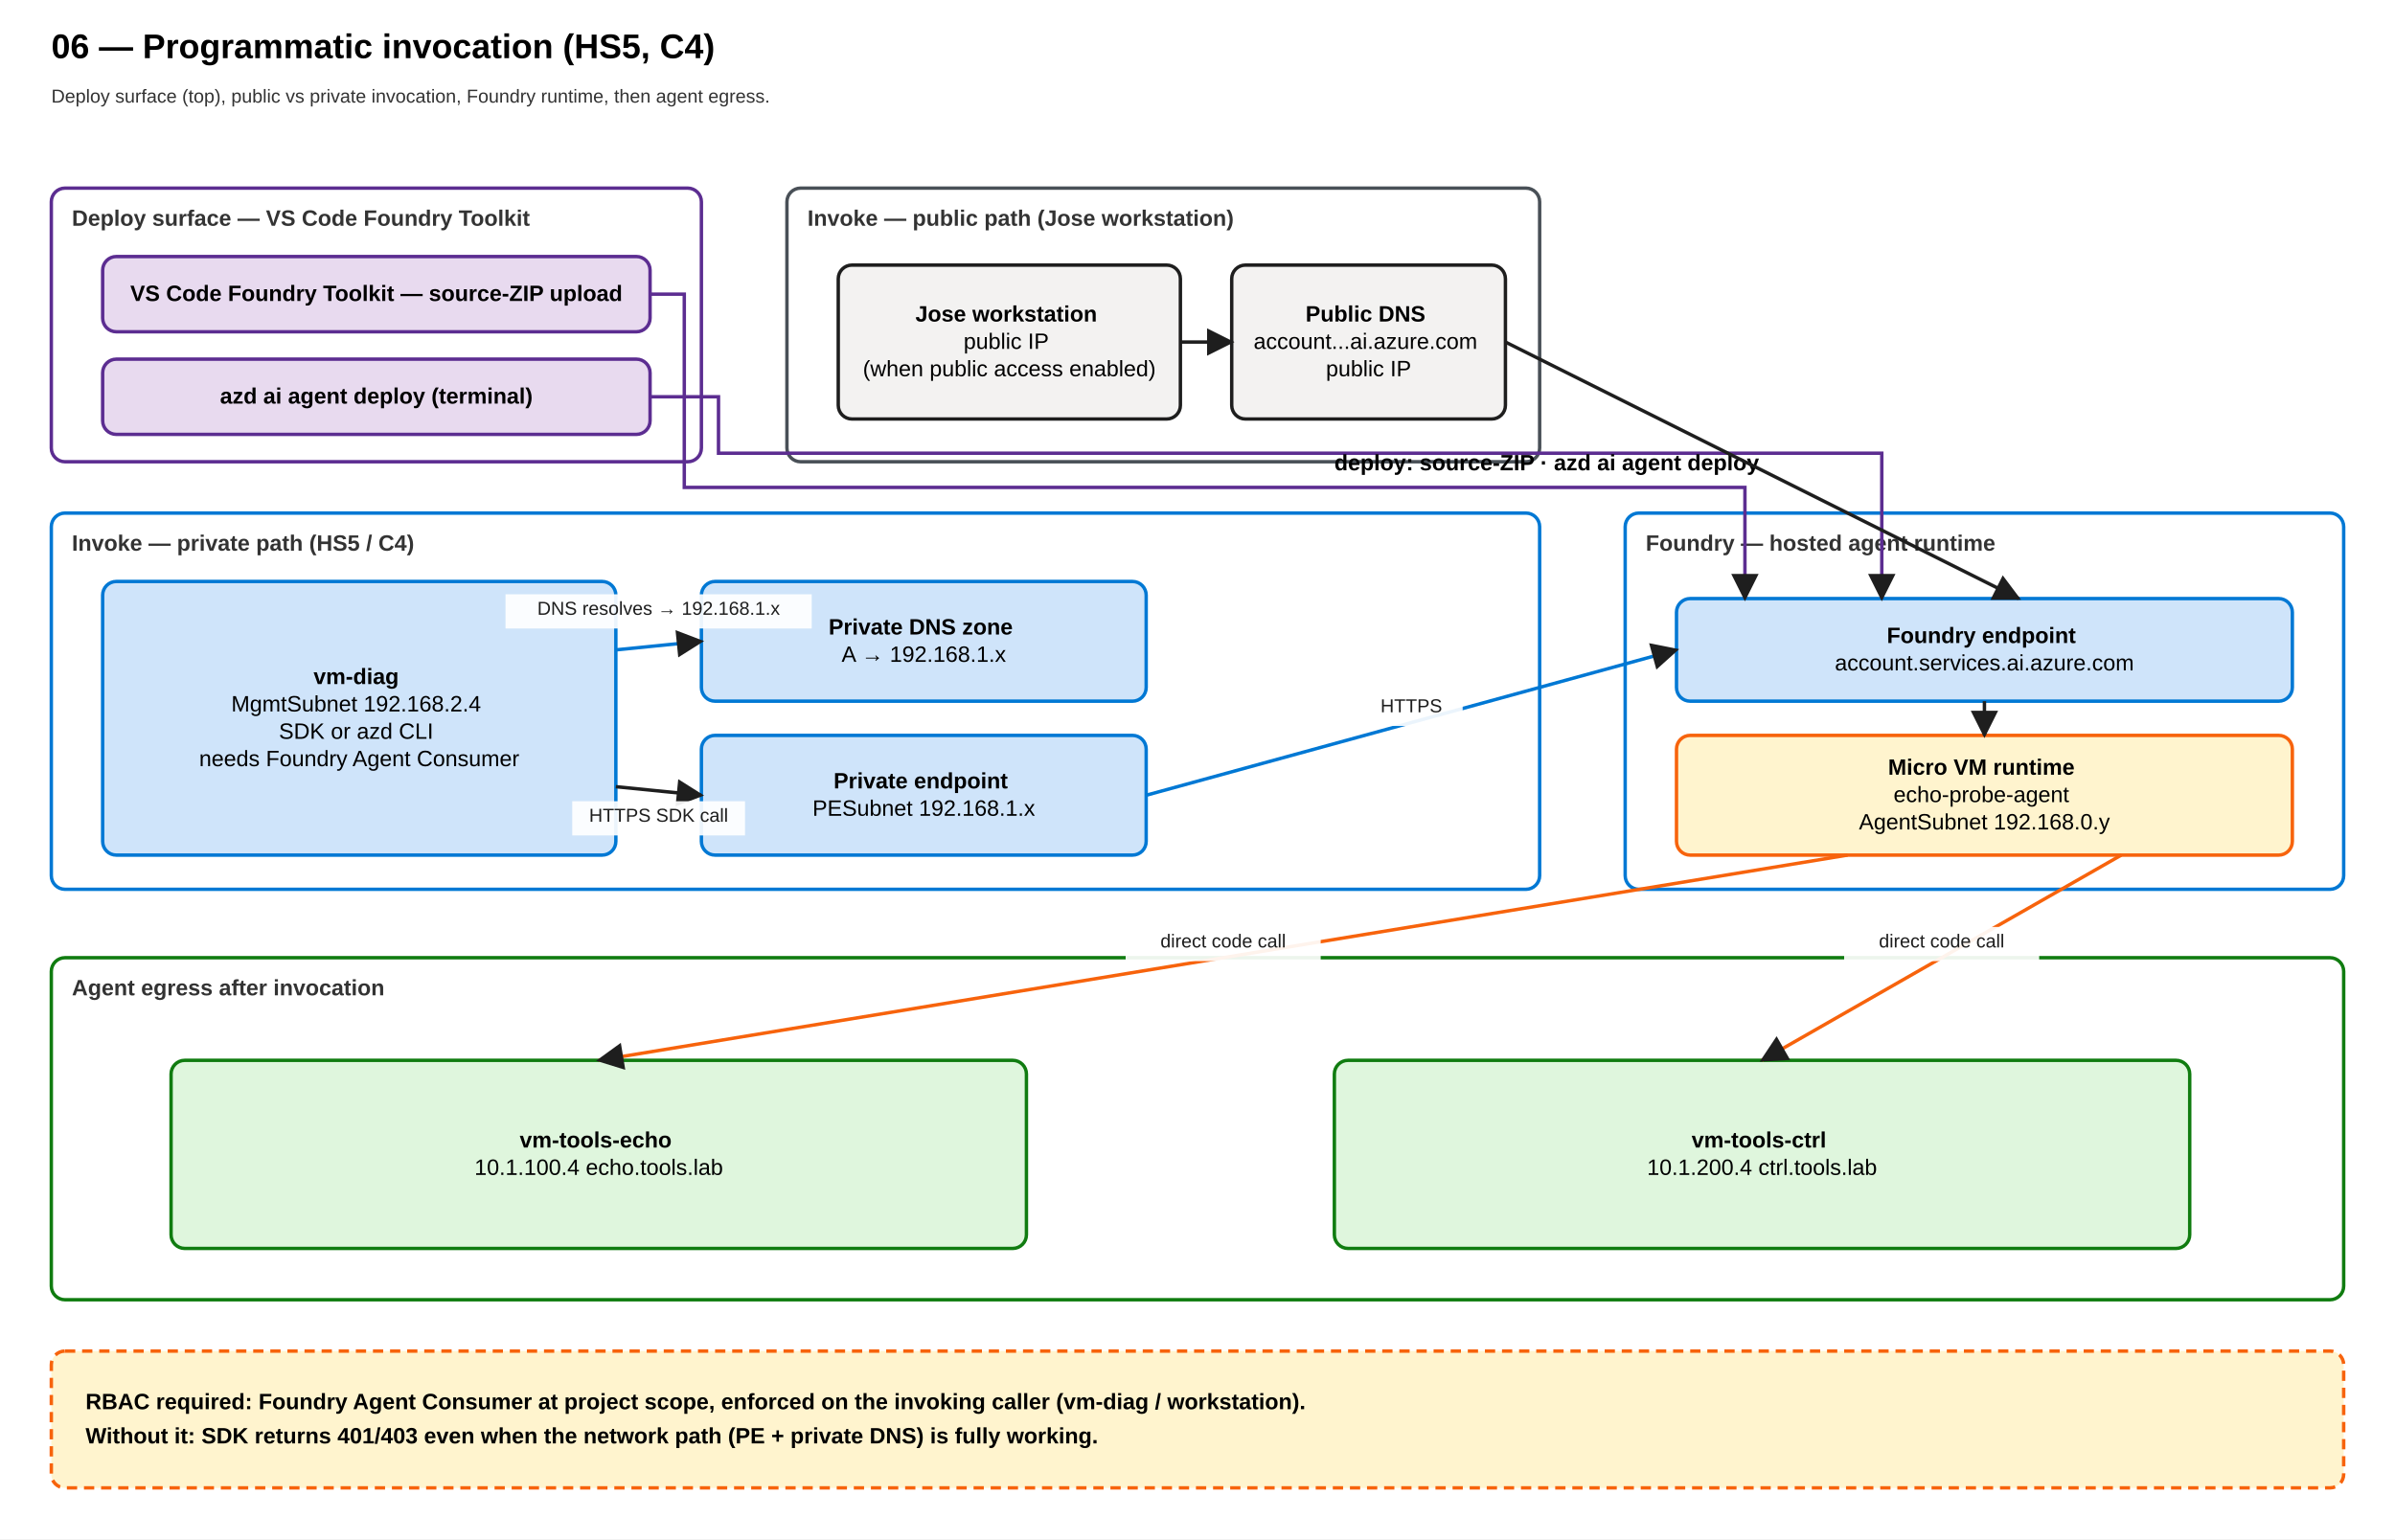
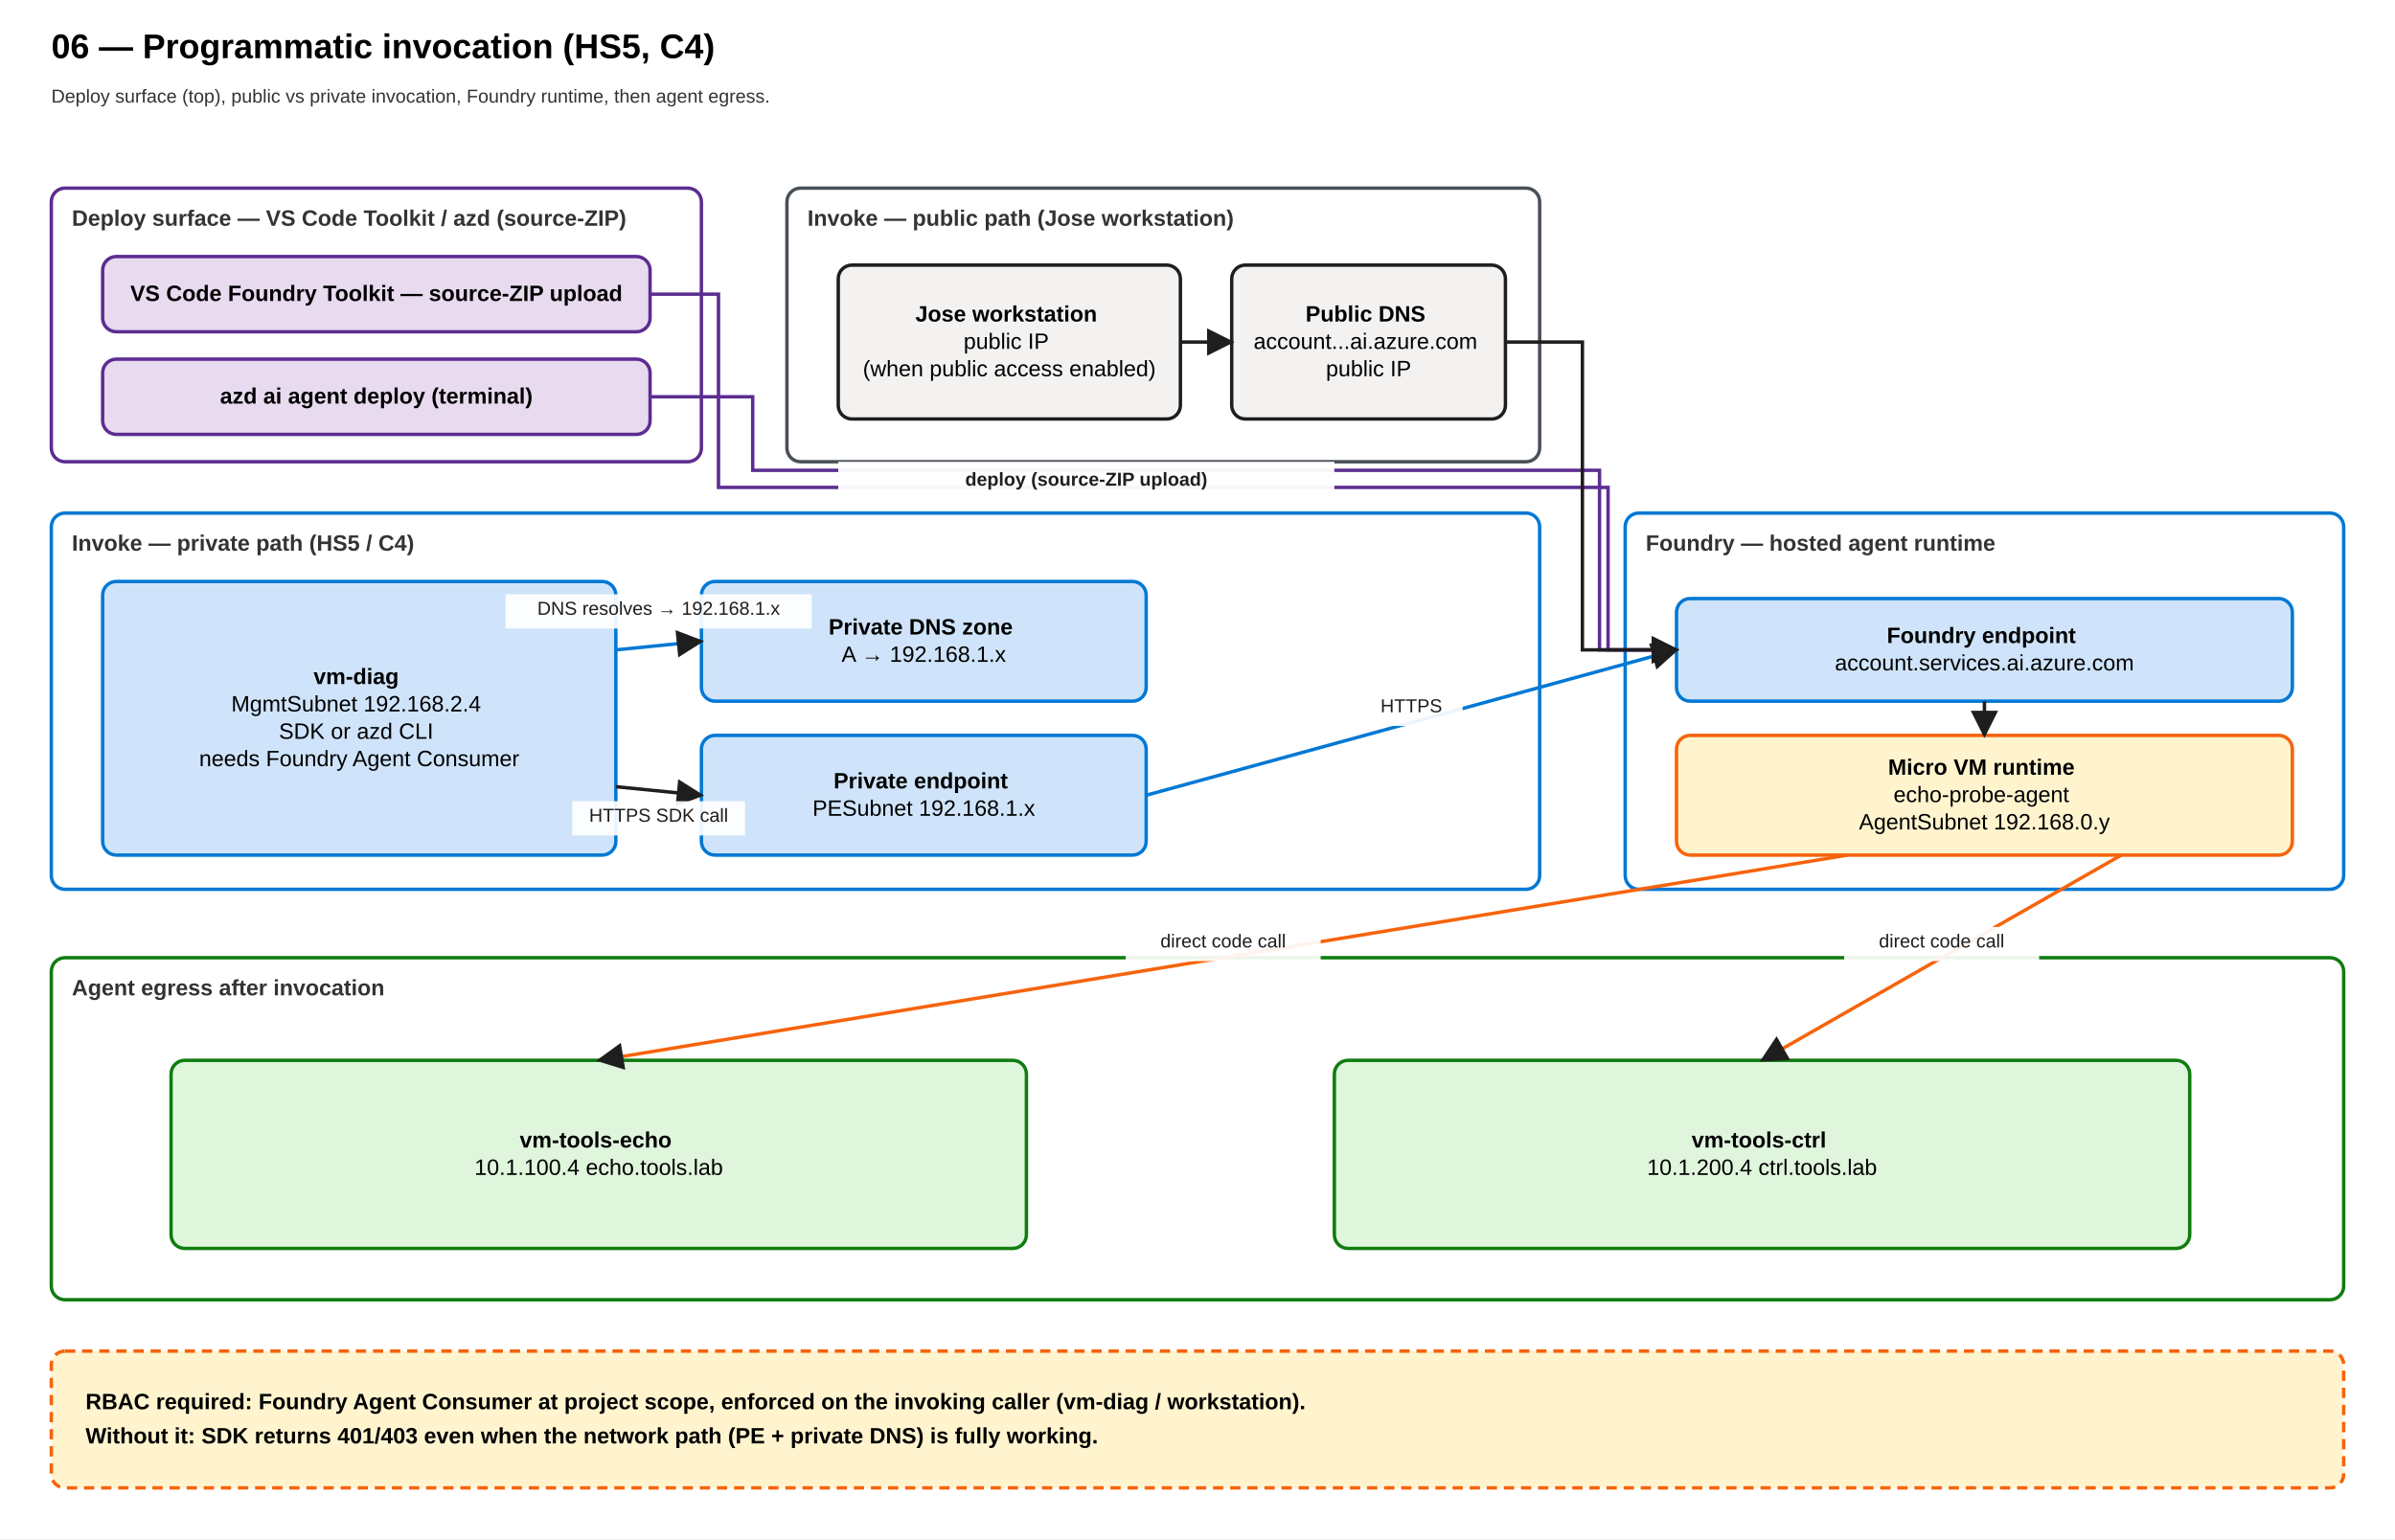
<svg xmlns="http://www.w3.org/2000/svg" viewBox="0 0 1400 900" width="1400" height="900" role="img" aria-label="06 — Programmatic invocation (HS5, C4)">
  <rect x="0" y="0" width="1400" height="900" fill="#FFFFFF" />
  <defs>
    <marker id="arrow" viewBox="0 0 10 10" refX="9" refY="5" markerWidth="8" markerHeight="8" orient="auto-start-reverse">
      <path d="M0,0 L10,5 L0,10 z" fill="#1e1e1e" />
    </marker>
    <marker id="arrowRed" viewBox="0 0 10 10" refX="9" refY="5" markerWidth="8" markerHeight="8" orient="auto-start-reverse">
      <path d="M0,0 L10,5 L0,10 z" fill="#D13438" />
    </marker>
    <marker id="arrowBlue" viewBox="0 0 10 10" refX="9" refY="5" markerWidth="8" markerHeight="8" orient="auto-start-reverse">
      <path d="M0,0 L10,5 L0,10 z" fill="#0078D4" />
    </marker>
    <marker id="arrowGreen" viewBox="0 0 10 10" refX="9" refY="5" markerWidth="8" markerHeight="8" orient="auto-start-reverse">
      <path d="M0,0 L10,5 L0,10 z" fill="#107C10" />
    </marker>
  </defs>
  <style>
    .t { font-family: 'Segoe UI', 'Helvetica Neue', Arial, sans-serif; fill: #000; }
    .title { font-size: 20px; font-weight: 700; }
    .subtitle { font-size: 13px; font-weight: 600; fill: #333; }
    .lab { font-size: 13px; }
    .lab-b { font-size: 13px; font-weight: 700; }
    .small { font-size: 11px; fill: #333; }
    .edge { font-size: 11px; fill: #1e1e1e; }
    .mono { font-family: 'Cascadia Code', 'Consolas', monospace; font-size: 11px; }
  </style>
  <text x="30" y="34" class="t title" text-anchor="start">
    <tspan x="30" dy="0">06 — Programmatic invocation (HS5, C4)</tspan>
  </text>
  <text x="30" y="60" class="t small" text-anchor="start">
    <tspan x="30" dy="0">Deploy surface (top), public vs private invocation, Foundry runtime, then agent egress.</tspan>
  </text>
  <rect x="30" y="110" width="380" height="160" rx="8" ry="8" fill="transparent" stroke="#5C2D91" stroke-width="2" />
-   <text x="42" y="132" class="t subtitle" text-anchor="start">Deploy surface — VS Code Foundry Toolkit</text>
+   <text x="42" y="132" class="t subtitle" text-anchor="start">Deploy surface — VS Code Toolkit / azd (source-ZIP)</text>
  <rect x="60" y="150" width="320" height="44" rx="8" ry="8" fill="#E8DAEF" stroke="#5C2D91" stroke-width="2" />
  <text x="220" y="176" class="t lab" text-anchor="middle">
    <tspan x="220" dy="0" font-weight="700">VS Code Foundry Toolkit — source-ZIP upload</tspan>
  </text>
  <rect x="60" y="210" width="320" height="44" rx="8" ry="8" fill="#E8DAEF" stroke="#5C2D91" stroke-width="2" />
  <text x="220" y="236" class="t lab" text-anchor="middle">
    <tspan x="220" dy="0" font-weight="700">azd ai agent deploy (terminal)</tspan>
  </text>
  <rect x="460" y="110" width="440" height="160" rx="8" ry="8" fill="transparent" stroke="#495057" stroke-width="2" />
  <text x="472" y="132" class="t subtitle" text-anchor="start">Invoke — public path (Jose workstation)</text>
  <rect x="490" y="155" width="200" height="90" rx="8" ry="8" fill="#F3F2F1" stroke="#1e1e1e" stroke-width="2" />
  <text x="590" y="188" class="t lab" text-anchor="middle">
    <tspan x="590" dy="0" font-weight="700">Jose workstation</tspan>
    <tspan x="590" dy="16">public IP</tspan>
    <tspan x="590" dy="16">(when public access enabled)</tspan>
  </text>
  <rect x="720" y="155" width="160" height="90" rx="8" ry="8" fill="#F3F2F1" stroke="#1e1e1e" stroke-width="2" />
  <text x="800" y="188" class="t lab" text-anchor="middle">
    <tspan x="800" dy="0" font-weight="700">Public DNS</tspan>
    <tspan x="800" dy="16">account...ai.azure.com</tspan>
    <tspan x="800" dy="16">public IP</tspan>
  </text>
  <path d="M 690 200 L 720 200" fill="none" stroke="#1e1e1e" stroke-width="2" marker-end="url(#arrow)" />
  <rect x="30" y="300" width="870" height="220" rx="8" ry="8" fill="transparent" stroke="#0078D4" stroke-width="2" />
  <text x="42" y="322" class="t subtitle" text-anchor="start">Invoke — private path (HS5 / C4)</text>
  <rect x="60" y="340" width="300" height="160" rx="8" ry="8" fill="#CFE4FA" stroke="#0078D4" stroke-width="2" />
  <text x="210" y="400" class="t lab" text-anchor="middle">
    <tspan x="210" dy="0" font-weight="700">vm-diag</tspan>
    <tspan x="210" dy="16">MgmtSubnet 192.168.2.4</tspan>
    <tspan x="210" dy="16">SDK or azd CLI</tspan>
    <tspan x="210" dy="16">needs Foundry Agent Consumer</tspan>
  </text>
  <rect x="410" y="340" width="260" height="70" rx="8" ry="8" fill="#CFE4FA" stroke="#0078D4" stroke-width="2" />
  <text x="540" y="371" class="t lab" text-anchor="middle">
    <tspan x="540" dy="0" font-weight="700">Private DNS zone</tspan>
    <tspan x="540" dy="16">A → 192.168.1.x</tspan>
  </text>
  <rect x="410" y="430" width="260" height="70" rx="8" ry="8" fill="#CFE4FA" stroke="#0078D4" stroke-width="2" />
  <text x="540" y="461" class="t lab" text-anchor="middle">
    <tspan x="540" dy="0" font-weight="700">Private endpoint</tspan>
    <tspan x="540" dy="16">PESubnet 192.168.1.x</tspan>
  </text>
  <path d="M 360 380 L 410 375" fill="none" stroke="#0078D4" stroke-width="2" marker-end="url(#arrow)" />
  <rect x="295.5" y="347.5" width="179" height="20" fill="#FFFFFF" opacity="0.92" />
  <text x="385" y="359.5" class="t edge" text-anchor="middle">
    <tspan x="385" dy="0">DNS resolves → 192.168.1.x</tspan>
  </text>
  <path d="M 360 460 L 410 465" fill="none" stroke="#1e1e1e" stroke-width="2" marker-end="url(#arrow)" />
  <rect x="334.5" y="468.5" width="101" height="20" fill="#FFFFFF" opacity="0.92" />
  <text x="385" y="480.5" class="t edge" text-anchor="middle">
    <tspan x="385" dy="0">HTTPS SDK call</tspan>
  </text>
  <rect x="950" y="300" width="420" height="220" rx="8" ry="8" fill="transparent" stroke="#0078D4" stroke-width="2" />
  <text x="962" y="322" class="t subtitle" text-anchor="start">Foundry — hosted agent runtime</text>
  <rect x="980" y="350" width="360" height="60" rx="8" ry="8" fill="#CFE4FA" stroke="#0078D4" stroke-width="2" />
  <text x="1160" y="376" class="t lab" text-anchor="middle">
    <tspan x="1160" dy="0" font-weight="700">Foundry endpoint</tspan>
    <tspan x="1160" dy="16">account.services.ai.azure.com</tspan>
  </text>
  <rect x="980" y="430" width="360" height="70" rx="8" ry="8" fill="#FFF4CE" stroke="#F7630C" stroke-width="2" />
  <text x="1160" y="453" class="t lab" text-anchor="middle">
    <tspan x="1160" dy="0" font-weight="700">Micro VM runtime</tspan>
    <tspan x="1160" dy="16">echo-probe-agent</tspan>
    <tspan x="1160" dy="16">AgentSubnet 192.168.0.y</tspan>
  </text>
  <path d="M 1160 410 L 1160 430" fill="none" stroke="#1e1e1e" stroke-width="2" marker-end="url(#arrow)" />
  <path d="M 670 465 L 980 380" fill="none" stroke="#0078D4" stroke-width="2" marker-end="url(#arrow)" />
  <rect x="795" y="404.5" width="60" height="20" fill="#FFFFFF" opacity="0.92" />
  <text x="825" y="416.5" class="t edge" text-anchor="middle">
    <tspan x="825" dy="0">HTTPS</tspan>
  </text>
-   <path d="M 380 172 L 400 172 L 400 285 L 1020 285 L 1020 350" fill="none" stroke="#5C2D91" stroke-width="2" marker-end="url(#arrow)" />
-   <path d="M 380 232 L 420 232 L 420 265 L 1100 265 L 1100 350" fill="none" stroke="#5C2D91" stroke-width="2" marker-end="url(#arrow)" />
-   <text x="780" y="275" class="t lab-b" text-anchor="start">
-     <tspan x="780" dy="0">deploy: source-ZIP  ·  azd ai agent deploy</tspan>
-   </text>
-   <path d="M 880 200 L 1180 350" fill="none" stroke="#1e1e1e" stroke-width="2" marker-end="url(#arrow)" />
+   <path d="M 380 172 L 420 172 L 420 285 L 940 285 L 940 380 L 980 380" fill="none" stroke="#5C2D91" stroke-width="2" marker-end="url(#arrow)" />
+   <path d="M 380 232 L 440 232 L 440 275 L 935 275 L 935 380 L 980 380" fill="none" stroke="#5C2D91" stroke-width="2" marker-end="url(#arrow)" />
+   <rect x="490" y="270" width="290" height="20" fill="#FFFFFF" opacity="0.95" />
+   <text x="635" y="284" class="t edge" text-anchor="middle" font-weight="700">deploy (source-ZIP upload)</text>
+   <path d="M 880 200 L 925 200 L 925 380 L 980 380" fill="none" stroke="#1e1e1e" stroke-width="2" marker-end="url(#arrow)" />
  <rect x="30" y="560" width="1340" height="200" rx="8" ry="8" fill="transparent" stroke="#107C10" stroke-width="2" />
  <text x="42" y="582" class="t subtitle" text-anchor="start">Agent egress after invocation</text>
  <rect x="100" y="620" width="500" height="110" rx="8" ry="8" fill="#DFF6DD" stroke="#107C10" stroke-width="2" />
  <text x="350" y="671" class="t lab" text-anchor="middle">
    <tspan x="350" dy="0" font-weight="700">vm-tools-echo</tspan>
    <tspan x="350" dy="16">10.1.100.4  echo.tools.lab</tspan>
  </text>
  <rect x="780" y="620" width="500" height="110" rx="8" ry="8" fill="#DFF6DD" stroke="#107C10" stroke-width="2" />
  <text x="1030" y="671" class="t lab" text-anchor="middle">
    <tspan x="1030" dy="0" font-weight="700">vm-tools-ctrl</tspan>
    <tspan x="1030" dy="16">10.1.200.4  ctrl.tools.lab</tspan>
  </text>
  <path d="M 1080 500 L 350 620" fill="none" stroke="#F7630C" stroke-width="2" marker-end="url(#arrow)" />
  <rect x="658" y="542" width="114" height="20" fill="#FFFFFF" opacity="0.92" />
  <text x="715" y="554" class="t edge" text-anchor="middle">
    <tspan x="715" dy="0">direct code call</tspan>
  </text>
  <path d="M 1240 500 L 1030 620" fill="none" stroke="#F7630C" stroke-width="2" marker-end="url(#arrow)" />
  <rect x="1078" y="542" width="114" height="20" fill="#FFFFFF" opacity="0.92" />
  <text x="1135" y="554" class="t edge" text-anchor="middle">
    <tspan x="1135" dy="0">direct code call</tspan>
  </text>
  <rect x="30" y="790" width="1340" height="80" rx="8" ry="8" fill="#FFF4CE" stroke="#F7630C" stroke-width="2" stroke-dasharray="6 4" />
  <text x="50" y="824" class="t lab-b" text-anchor="start">
    <tspan x="50" dy="0" font-weight="700">RBAC required: Foundry Agent Consumer at project scope, enforced on the invoking caller (vm-diag / workstation).</tspan>
    <tspan x="50" dy="20">Without it: SDK returns 401/403 even when the network path (PE + private DNS) is fully working.</tspan>
  </text>
</svg>
